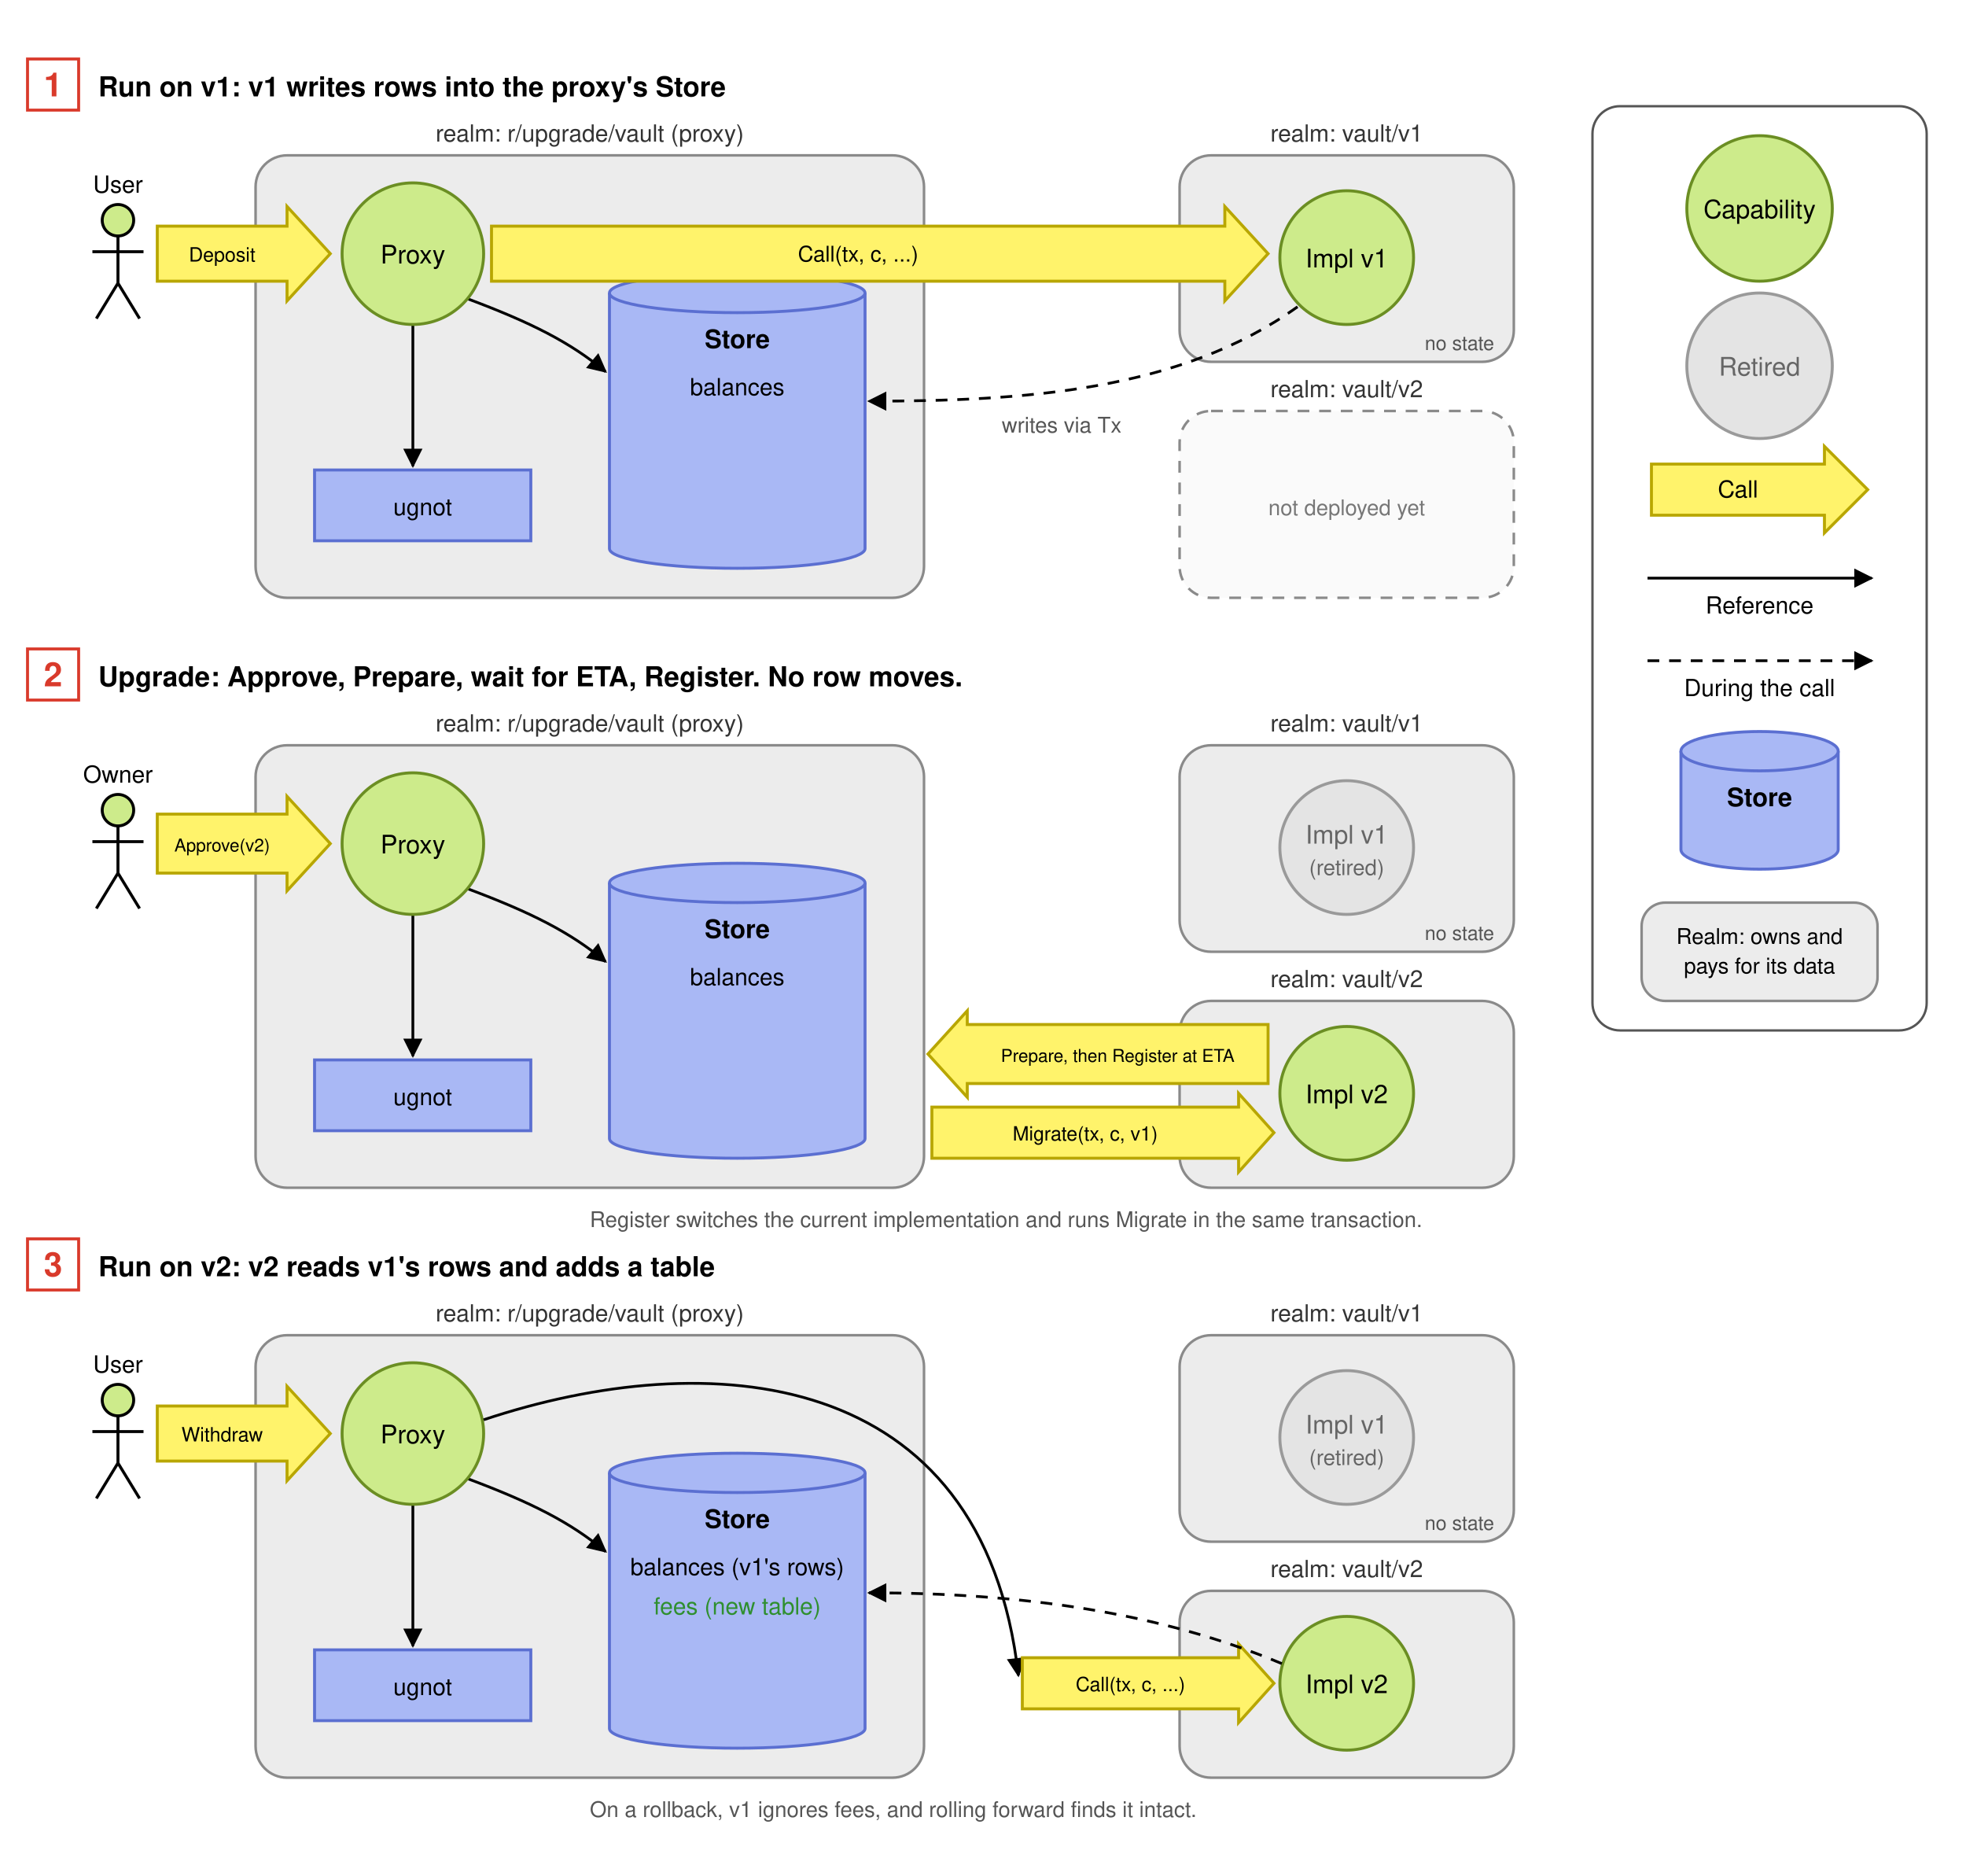
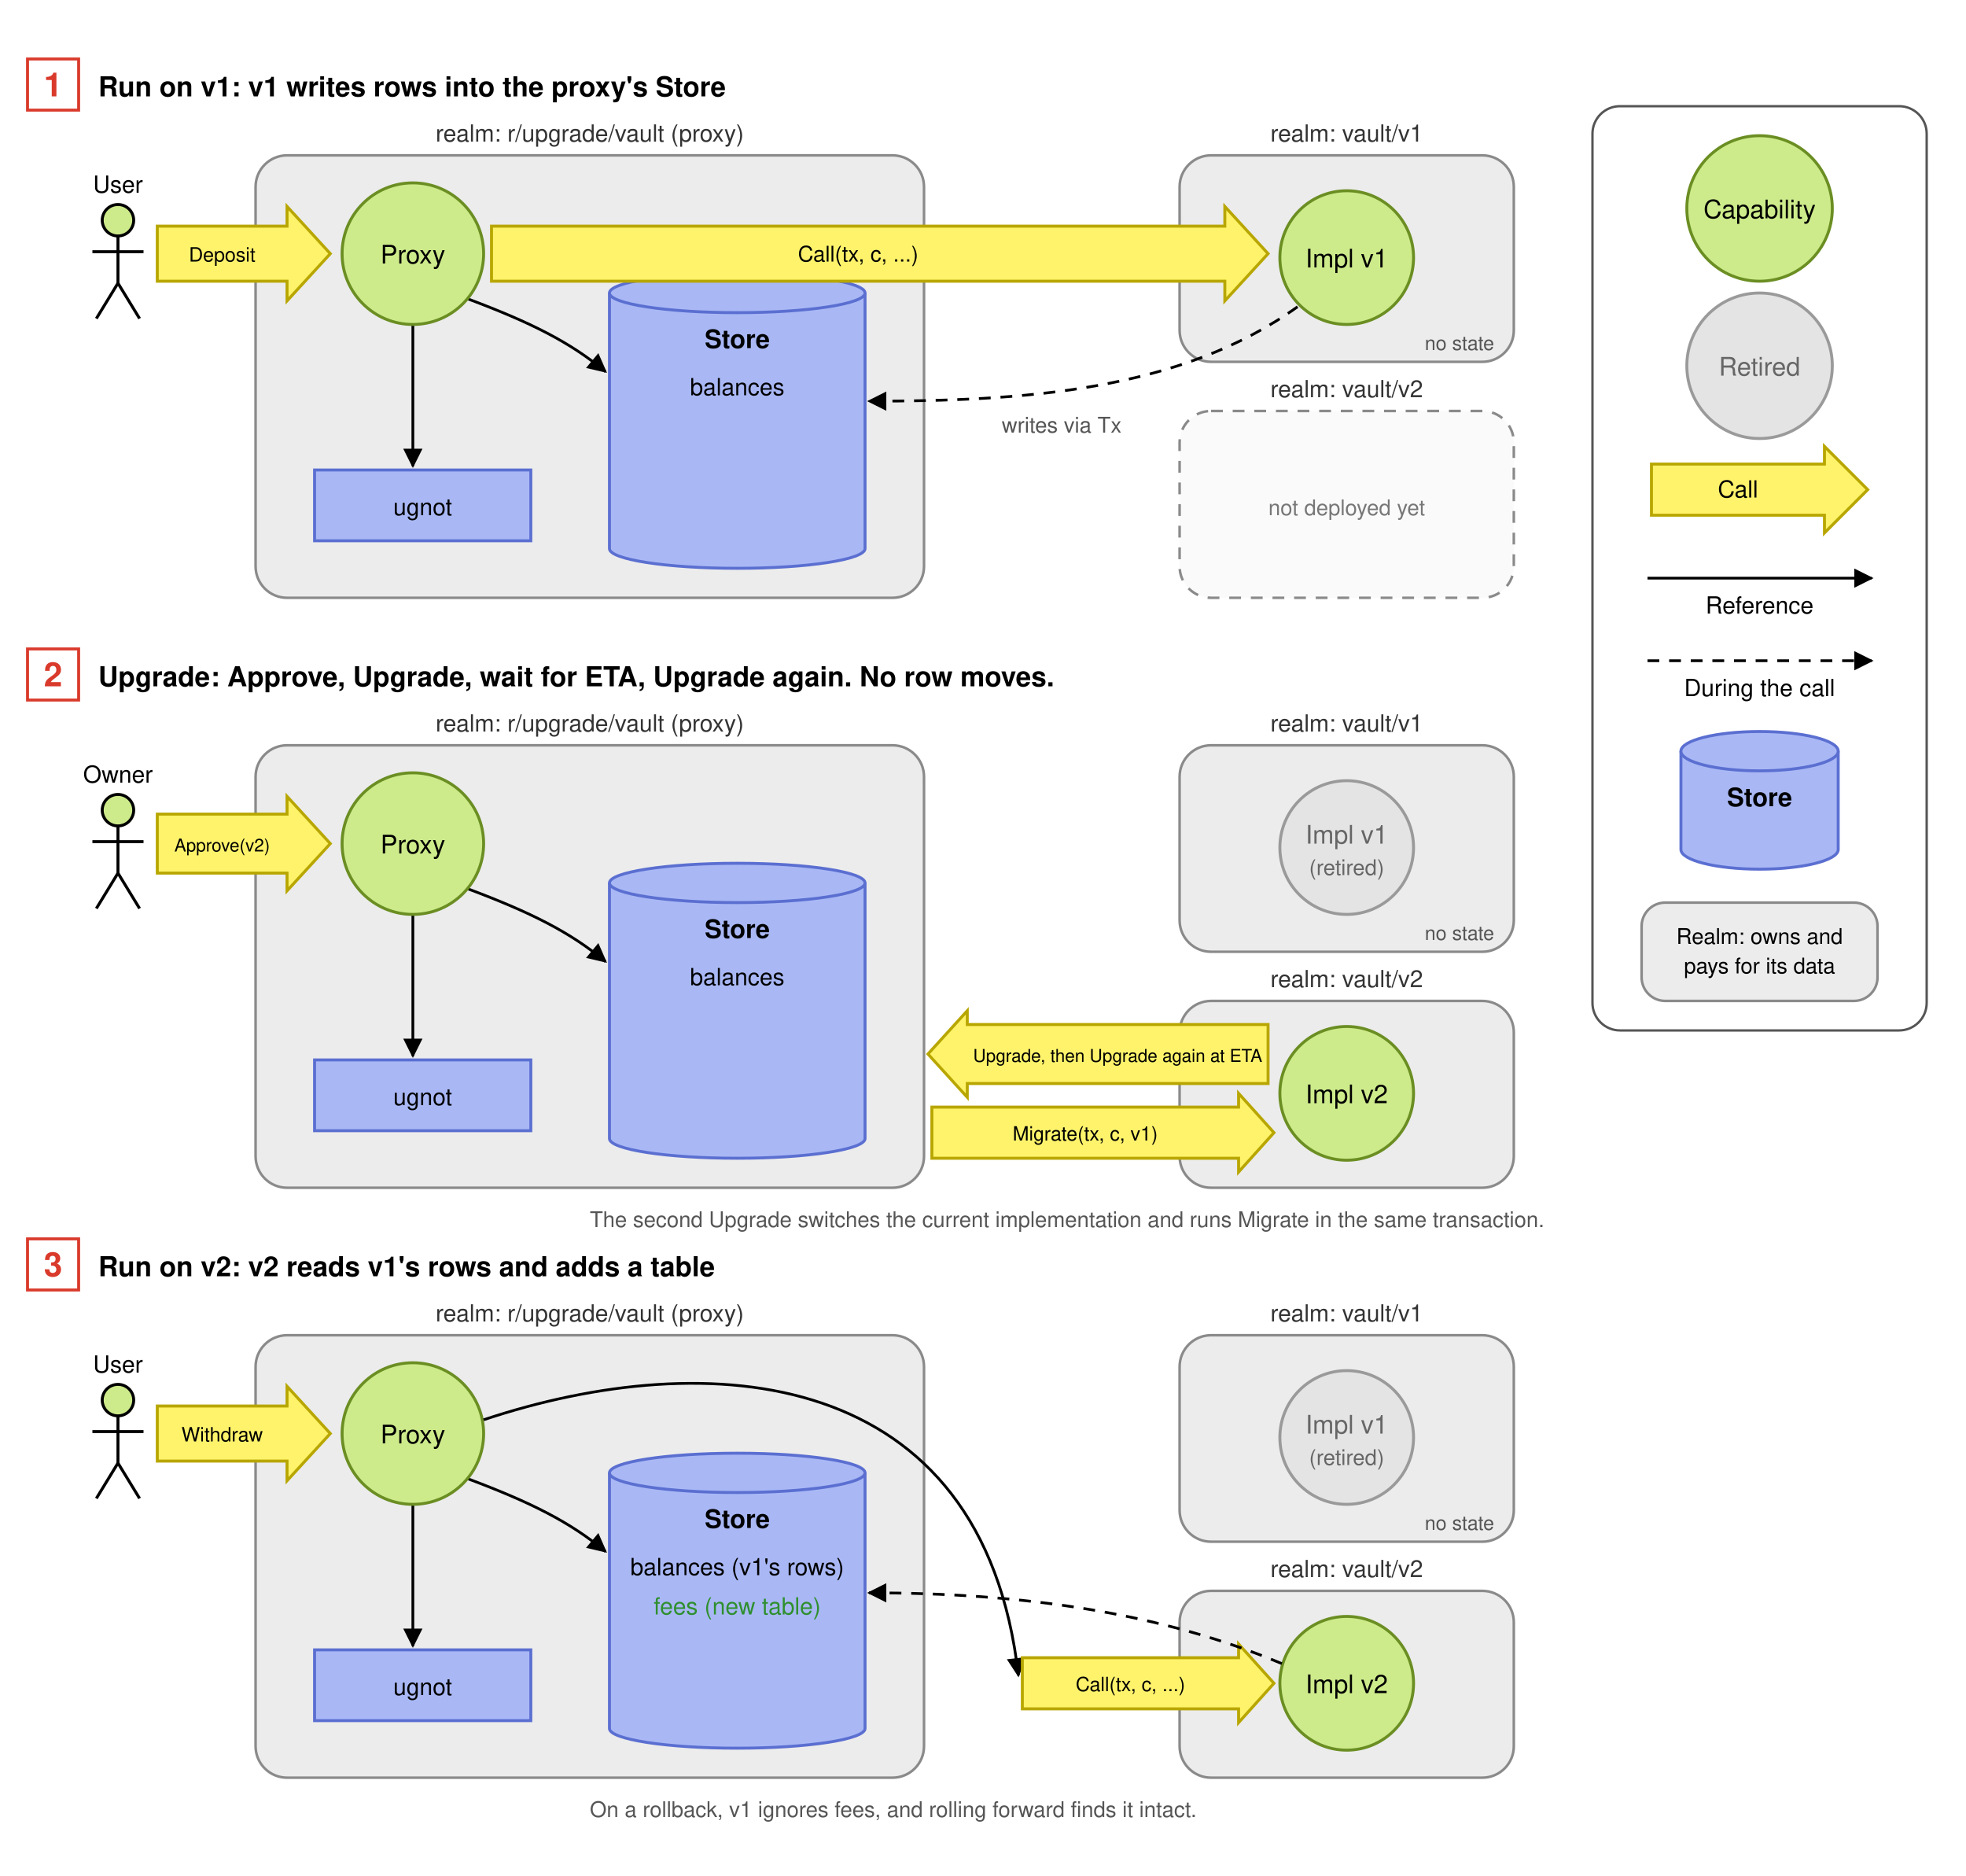
<svg xmlns="http://www.w3.org/2000/svg" width="1000" height="954" viewBox="0 0 1000 954">
  <defs>
    <marker id="arrow" viewBox="0 0 10 10" refX="9" refY="5" markerWidth="7" markerHeight="7" orient="auto-start-reverse">
      <path d="M0,0 L10,5 L0,10 z" fill="#000" />
    </marker>
  </defs>
  <rect width="1000" height="954" fill="#fff" />
  <g transform="translate(0,24)">
    <rect x="14" y="6" width="26" height="26" fill="#fff" stroke="#d93a2b" stroke-width="1.5" />
    <text x="27" y="25" font-size="17" text-anchor="middle" fill="#d93a2b" font-weight="bold" font-family="Helvetica, Arial, sans-serif">1</text>
    <text x="50" y="25" font-size="14" text-anchor="start" fill="#000" font-weight="bold" font-family="Helvetica, Arial, sans-serif">Run on v1: v1 writes rows into the proxy's Store</text>
    <rect x="130" y="55" width="340" height="225" rx="16" fill="#ececec" stroke="#8a8a8a" stroke-width="1.3" />
    <text x="300.0" y="48" font-size="12" text-anchor="middle" fill="#333" font-weight="normal" font-family="Helvetica, Arial, sans-serif">realm: r/upgrade/vault (proxy)</text>
    <rect x="160" y="215" width="110" height="36" fill="#a9b8f5" stroke="#5b6fd1" stroke-width="1.5" />
    <text x="215.0" y="238.0" font-size="12" text-anchor="middle" fill="#000" font-weight="normal" font-family="Helvetica, Arial, sans-serif">ugnot</text>
    <path d="M 310,125 L 310,255 A 65.0,10 0 0 0 440,255 L 440,125" fill="#a9b8f5" stroke="#5b6fd1" stroke-width="1.5" />
    <ellipse cx="375.0" cy="125" rx="65.0" ry="10" fill="#a9b8f5" stroke="#5b6fd1" stroke-width="1.5" />
    <text x="375.0" y="153" font-size="13" text-anchor="middle" fill="#000" font-weight="bold" font-family="Helvetica, Arial, sans-serif">Store</text>
    <text x="375.0" y="177" font-size="12" text-anchor="middle" fill="#000" font-weight="normal" font-family="Helvetica, Arial, sans-serif">balances</text>
    <path d="M 210,141 L 210,213" fill="none" stroke="#000" stroke-width="1.4" marker-end="url(#arrow)" />
    <path d="M 238,128 C 270,140 290,150 308,165" fill="none" stroke="#000" stroke-width="1.4" marker-end="url(#arrow)" />
    <rect x="600" y="55" width="170" height="105" rx="16" fill="#ececec" stroke="#8a8a8a" stroke-width="1.3" />
    <text x="685.0" y="48" font-size="12" text-anchor="middle" fill="#333" font-weight="normal" font-family="Helvetica, Arial, sans-serif">realm: vault/v1</text>
    <circle cx="685" cy="107" r="34" fill="#cdeb8b" stroke="#6b8e23" stroke-width="1.5" />
    <text x="685" y="112" font-size="13" text-anchor="middle" fill="#000" font-weight="normal" font-family="Helvetica, Arial, sans-serif">Impl v1</text>
    <rect x="600" y="185" width="170" height="95" rx="16" fill="#fafafa" stroke="#8a8a8a" stroke-width="1.3" stroke-dasharray="6,5" />
    <text x="685.0" y="178" font-size="12" text-anchor="middle" fill="#333" font-weight="normal" font-family="Helvetica, Arial, sans-serif">realm: vault/v2</text>
    <text x="685" y="238" font-size="11" text-anchor="middle" fill="#777" font-weight="normal" font-family="Helvetica, Arial, sans-serif">not deployed yet</text>
    <text x="760" y="154" font-size="10" text-anchor="end" fill="#555" font-weight="normal" font-family="Helvetica, Arial, sans-serif">no state</text>
    <circle cx="210" cy="105" r="36" fill="#cdeb8b" stroke="#6b8e23" stroke-width="1.5" />
    <text x="210" y="110" font-size="13" text-anchor="middle" fill="#000" font-weight="normal" font-family="Helvetica, Arial, sans-serif">Proxy</text>
    <text x="210" y="160" font-size="10" text-anchor="middle" fill="#000" font-weight="normal" font-family="Helvetica, Arial, sans-serif" />
    <g stroke="#000" stroke-width="1.5" fill="none">
      <circle cx="60" cy="88" r="8" fill="#cdeb8b" />
      <line x1="60" y1="96" x2="60" y2="120" />
      <line x1="47" y1="104" x2="73" y2="104" />
      <line x1="60" y1="120" x2="49" y2="138" />
      <line x1="60" y1="120" x2="71" y2="138" />
    </g>
    <text x="60" y="74" font-size="12" text-anchor="middle" fill="#000" font-weight="normal" font-family="Helvetica, Arial, sans-serif">User</text>
    <polygon points="80,91 146,91 146,81 168,105 146,129 146,119 80,119" fill="#fff36b" stroke="#b8a600" stroke-width="1.5" />
    <text x="113.0" y="109" font-size="10" text-anchor="middle" fill="#000" font-weight="normal" font-family="Helvetica, Arial, sans-serif">Deposit</text>
    <polygon points="250,91 623,91 623,81 645,105 623,129 623,119 250,119" fill="#fff36b" stroke="#b8a600" stroke-width="1.5" />
    <text x="436.5" y="109" font-size="11" text-anchor="middle" fill="#000" font-weight="normal" font-family="Helvetica, Arial, sans-serif">Call(tx, c, ...)</text>
    <path d="M 660,132 C 600,175 520,180 442,180" fill="none" stroke="#000" stroke-width="1.4" stroke-dasharray="6,5" marker-end="url(#arrow)" />
    <text x="540" y="196" font-size="11" text-anchor="middle" fill="#555" font-weight="normal" font-family="Helvetica, Arial, sans-serif">writes via Tx</text>
    <rect x="14" y="306" width="26" height="26" fill="#fff" stroke="#d93a2b" stroke-width="1.5" />
    <text x="27" y="325" font-size="17" text-anchor="middle" fill="#d93a2b" font-weight="bold" font-family="Helvetica, Arial, sans-serif">2</text>
-     <text x="50" y="325" font-size="14" text-anchor="start" fill="#000" font-weight="bold" font-family="Helvetica, Arial, sans-serif">Upgrade: Approve, Prepare, wait for ETA, Register. No row moves.</text>
+     <text x="50" y="325" font-size="14" text-anchor="start" fill="#000" font-weight="bold" font-family="Helvetica, Arial, sans-serif">Upgrade: Approve, Upgrade, wait for ETA, Upgrade again. No row moves.</text>
    <rect x="130" y="355" width="340" height="225" rx="16" fill="#ececec" stroke="#8a8a8a" stroke-width="1.3" />
    <text x="300.0" y="348" font-size="12" text-anchor="middle" fill="#333" font-weight="normal" font-family="Helvetica, Arial, sans-serif">realm: r/upgrade/vault (proxy)</text>
    <rect x="160" y="515" width="110" height="36" fill="#a9b8f5" stroke="#5b6fd1" stroke-width="1.5" />
    <text x="215.0" y="538.0" font-size="12" text-anchor="middle" fill="#000" font-weight="normal" font-family="Helvetica, Arial, sans-serif">ugnot</text>
    <path d="M 310,425 L 310,555 A 65.0,10 0 0 0 440,555 L 440,425" fill="#a9b8f5" stroke="#5b6fd1" stroke-width="1.5" />
    <ellipse cx="375.0" cy="425" rx="65.0" ry="10" fill="#a9b8f5" stroke="#5b6fd1" stroke-width="1.5" />
    <text x="375.0" y="453" font-size="13" text-anchor="middle" fill="#000" font-weight="bold" font-family="Helvetica, Arial, sans-serif">Store</text>
    <text x="375.0" y="477" font-size="12" text-anchor="middle" fill="#000" font-weight="normal" font-family="Helvetica, Arial, sans-serif">balances</text>
    <path d="M 210,441 L 210,513" fill="none" stroke="#000" stroke-width="1.4" marker-end="url(#arrow)" />
    <path d="M 238,428 C 270,440 290,450 308,465" fill="none" stroke="#000" stroke-width="1.4" marker-end="url(#arrow)" />
    <rect x="600" y="355" width="170" height="105" rx="16" fill="#ececec" stroke="#8a8a8a" stroke-width="1.3" />
    <text x="685.0" y="348" font-size="12" text-anchor="middle" fill="#333" font-weight="normal" font-family="Helvetica, Arial, sans-serif">realm: vault/v1</text>
    <circle cx="685" cy="407" r="34" fill="#e4e4e4" stroke="#9a9a9a" stroke-width="1.5" />
    <text x="685" y="405" font-size="13" text-anchor="middle" fill="#666" font-weight="normal" font-family="Helvetica, Arial, sans-serif">Impl v1</text>
    <text x="685" y="421" font-size="11" text-anchor="middle" fill="#666" font-weight="normal" font-family="Helvetica, Arial, sans-serif">(retired)</text>
    <rect x="600" y="485" width="170" height="95" rx="16" fill="#ececec" stroke="#8a8a8a" stroke-width="1.3" />
    <text x="685.0" y="478" font-size="12" text-anchor="middle" fill="#333" font-weight="normal" font-family="Helvetica, Arial, sans-serif">realm: vault/v2</text>
    <circle cx="685" cy="532" r="34" fill="#cdeb8b" stroke="#6b8e23" stroke-width="1.5" />
    <text x="685" y="537" font-size="13" text-anchor="middle" fill="#000" font-weight="normal" font-family="Helvetica, Arial, sans-serif">Impl v2</text>
    <text x="760" y="454" font-size="10" text-anchor="end" fill="#555" font-weight="normal" font-family="Helvetica, Arial, sans-serif">no state</text>
    <circle cx="210" cy="405" r="36" fill="#cdeb8b" stroke="#6b8e23" stroke-width="1.5" />
    <text x="210" y="410" font-size="13" text-anchor="middle" fill="#000" font-weight="normal" font-family="Helvetica, Arial, sans-serif">Proxy</text>
    <g stroke="#000" stroke-width="1.5" fill="none">
      <circle cx="60" cy="388" r="8" fill="#cdeb8b" />
      <line x1="60" y1="396" x2="60" y2="420" />
      <line x1="47" y1="404" x2="73" y2="404" />
      <line x1="60" y1="420" x2="49" y2="438" />
      <line x1="60" y1="420" x2="71" y2="438" />
    </g>
    <text x="60" y="374" font-size="12" text-anchor="middle" fill="#000" font-weight="normal" font-family="Helvetica, Arial, sans-serif">Owner</text>
    <polygon points="80,390 146,390 146,381 168,405 146,429 146,420 80,420" fill="#fff36b" stroke="#b8a600" stroke-width="1.5" />
    <text x="113.0" y="409" font-size="9" text-anchor="middle" fill="#000" font-weight="normal" font-family="Helvetica, Arial, sans-serif">Approve(v2)</text>
    <polygon points="645,497 492,497 492,490 472,512 492,534 492,527 645,527" fill="#fff36b" stroke="#b8a600" stroke-width="1.5" />
-     <text x="568.5" y="516" font-size="9" text-anchor="middle" fill="#000" font-weight="normal" font-family="Helvetica, Arial, sans-serif">Prepare, then Register at ETA</text>
+     <text x="568.5" y="516" font-size="9" text-anchor="middle" fill="#000" font-weight="normal" font-family="Helvetica, Arial, sans-serif">Upgrade, then Upgrade again at ETA</text>
    <polygon points="474,539 630,539 630,532 648,552 630,572 630,565 474,565" fill="#fff36b" stroke="#b8a600" stroke-width="1.5" />
    <text x="552.0" y="556" font-size="10" text-anchor="middle" fill="#000" font-weight="normal" font-family="Helvetica, Arial, sans-serif">Migrate(tx, c, v1)</text>
-     <text x="300" y="600" font-size="11" text-anchor="start" fill="#555" font-weight="normal" font-family="Helvetica, Arial, sans-serif">Register switches the current implementation and runs Migrate in the same transaction.</text>
+     <text x="300" y="600" font-size="11" text-anchor="start" fill="#555" font-weight="normal" font-family="Helvetica, Arial, sans-serif">The second Upgrade switches the current implementation and runs Migrate in the same transaction.</text>
    <rect x="14" y="606" width="26" height="26" fill="#fff" stroke="#d93a2b" stroke-width="1.5" />
    <text x="27" y="625" font-size="17" text-anchor="middle" fill="#d93a2b" font-weight="bold" font-family="Helvetica, Arial, sans-serif">3</text>
    <text x="50" y="625" font-size="14" text-anchor="start" fill="#000" font-weight="bold" font-family="Helvetica, Arial, sans-serif">Run on v2: v2 reads v1's rows and adds a table</text>
    <rect x="130" y="655" width="340" height="225" rx="16" fill="#ececec" stroke="#8a8a8a" stroke-width="1.3" />
    <text x="300.0" y="648" font-size="12" text-anchor="middle" fill="#333" font-weight="normal" font-family="Helvetica, Arial, sans-serif">realm: r/upgrade/vault (proxy)</text>
    <rect x="160" y="815" width="110" height="36" fill="#a9b8f5" stroke="#5b6fd1" stroke-width="1.5" />
    <text x="215.0" y="838.0" font-size="12" text-anchor="middle" fill="#000" font-weight="normal" font-family="Helvetica, Arial, sans-serif">ugnot</text>
    <path d="M 310,725 L 310,855 A 65.0,10 0 0 0 440,855 L 440,725" fill="#a9b8f5" stroke="#5b6fd1" stroke-width="1.5" />
    <ellipse cx="375.0" cy="725" rx="65.0" ry="10" fill="#a9b8f5" stroke="#5b6fd1" stroke-width="1.5" />
    <text x="375.0" y="753" font-size="13" text-anchor="middle" fill="#000" font-weight="bold" font-family="Helvetica, Arial, sans-serif">Store</text>
    <text x="375.0" y="777" font-size="12" text-anchor="middle" fill="#000" font-weight="normal" font-family="Helvetica, Arial, sans-serif">balances (v1's rows)</text>
    <text x="375.0" y="797" font-size="12" text-anchor="middle" fill="#2f8f2f" font-weight="normal" font-family="Helvetica, Arial, sans-serif">fees  (new table)</text>
    <path d="M 210,741 L 210,813" fill="none" stroke="#000" stroke-width="1.4" marker-end="url(#arrow)" />
    <path d="M 238,728 C 270,740 290,750 308,765" fill="none" stroke="#000" stroke-width="1.4" marker-end="url(#arrow)" />
    <rect x="600" y="655" width="170" height="105" rx="16" fill="#ececec" stroke="#8a8a8a" stroke-width="1.3" />
    <text x="685.0" y="648" font-size="12" text-anchor="middle" fill="#333" font-weight="normal" font-family="Helvetica, Arial, sans-serif">realm: vault/v1</text>
    <circle cx="685" cy="707" r="34" fill="#e4e4e4" stroke="#9a9a9a" stroke-width="1.5" />
    <text x="685" y="705" font-size="13" text-anchor="middle" fill="#666" font-weight="normal" font-family="Helvetica, Arial, sans-serif">Impl v1</text>
    <text x="685" y="721" font-size="11" text-anchor="middle" fill="#666" font-weight="normal" font-family="Helvetica, Arial, sans-serif">(retired)</text>
    <rect x="600" y="785" width="170" height="95" rx="16" fill="#ececec" stroke="#8a8a8a" stroke-width="1.3" />
    <text x="685.0" y="778" font-size="12" text-anchor="middle" fill="#333" font-weight="normal" font-family="Helvetica, Arial, sans-serif">realm: vault/v2</text>
    <circle cx="685" cy="832" r="34" fill="#cdeb8b" stroke="#6b8e23" stroke-width="1.5" />
    <text x="685" y="837" font-size="13" text-anchor="middle" fill="#000" font-weight="normal" font-family="Helvetica, Arial, sans-serif">Impl v2</text>
    <text x="760" y="754" font-size="10" text-anchor="end" fill="#555" font-weight="normal" font-family="Helvetica, Arial, sans-serif">no state</text>
    <circle cx="210" cy="705" r="36" fill="#cdeb8b" stroke="#6b8e23" stroke-width="1.5" />
    <text x="210" y="710" font-size="13" text-anchor="middle" fill="#000" font-weight="normal" font-family="Helvetica, Arial, sans-serif">Proxy</text>
    <g stroke="#000" stroke-width="1.5" fill="none">
      <circle cx="60" cy="688" r="8" fill="#cdeb8b" />
      <line x1="60" y1="696" x2="60" y2="720" />
      <line x1="47" y1="704" x2="73" y2="704" />
      <line x1="60" y1="720" x2="49" y2="738" />
      <line x1="60" y1="720" x2="71" y2="738" />
    </g>
    <text x="60" y="674" font-size="12" text-anchor="middle" fill="#000" font-weight="normal" font-family="Helvetica, Arial, sans-serif">User</text>
    <polygon points="80,691 146,691 146,681 168,705 146,729 146,719 80,719" fill="#fff36b" stroke="#b8a600" stroke-width="1.5" />
    <text x="113.0" y="709" font-size="10" text-anchor="middle" fill="#000" font-weight="normal" font-family="Helvetica, Arial, sans-serif">Withdraw</text>
    <path d="M 246,698 C 360,660 500,670 518,828" fill="none" stroke="#000" stroke-width="1.4" marker-end="url(#arrow)" />
    <polygon points="520,819 630,819 630,812 648,832 630,852 630,845 520,845" fill="#fff36b" stroke="#b8a600" stroke-width="1.5" />
    <text x="575.0" y="836" font-size="10" text-anchor="middle" fill="#000" font-weight="normal" font-family="Helvetica, Arial, sans-serif">Call(tx, c, ...)</text>
    <path d="M 652,822 C 590,796 520,786 442,786" fill="none" stroke="#000" stroke-width="1.4" stroke-dasharray="6,5" marker-end="url(#arrow)" />
    <text x="300" y="900" font-size="11" text-anchor="start" fill="#555" font-weight="normal" font-family="Helvetica, Arial, sans-serif">On a rollback, v1 ignores fees, and rolling forward finds it intact.</text>
    <rect x="810" y="30" width="170" height="470" rx="14" fill="#fff" stroke="#555" stroke-width="1.2" />
    <circle cx="895" cy="82" r="37" fill="#cdeb8b" stroke="#6b8e23" stroke-width="1.5" />
    <text x="895" y="87" font-size="13" text-anchor="middle" fill="#000" font-weight="normal" font-family="Helvetica, Arial, sans-serif">Capability</text>
    <circle cx="895" cy="162" r="37" fill="#e4e4e4" stroke="#9a9a9a" stroke-width="1.5" />
    <text x="895" y="167" font-size="13" text-anchor="middle" fill="#666" font-weight="normal" font-family="Helvetica, Arial, sans-serif">Retired</text>
    <polygon points="840,212 928,212 928,203 950,225 928,247 928,238 840,238" fill="#fff36b" stroke="#b8a600" stroke-width="1.5" />
    <text x="884.0" y="229" font-size="12" text-anchor="middle" fill="#000" font-weight="normal" font-family="Helvetica, Arial, sans-serif">Call</text>
    <path d="M 838,270 L 952,270" fill="none" stroke="#000" stroke-width="1.4" marker-end="url(#arrow)" />
    <text x="895" y="288" font-size="12" text-anchor="middle" fill="#000" font-weight="normal" font-family="Helvetica, Arial, sans-serif">Reference</text>
    <path d="M 838,312 L 952,312" fill="none" stroke="#000" stroke-width="1.4" stroke-dasharray="6,5" marker-end="url(#arrow)" />
    <text x="895" y="330" font-size="12" text-anchor="middle" fill="#000" font-weight="normal" font-family="Helvetica, Arial, sans-serif">During the call</text>
    <path d="M 855,358 L 855,408 A 40.0,10 0 0 0 935,408 L 935,358" fill="#a9b8f5" stroke="#5b6fd1" stroke-width="1.5" />
    <ellipse cx="895.0" cy="358" rx="40.0" ry="10" fill="#a9b8f5" stroke="#5b6fd1" stroke-width="1.5" />
    <text x="895.0" y="386" font-size="13" text-anchor="middle" fill="#000" font-weight="bold" font-family="Helvetica, Arial, sans-serif">Store</text>
    <rect x="835" y="435" width="120" height="50" rx="12" fill="#ececec" stroke="#8a8a8a" stroke-width="1.3" />
    <text x="895" y="456" font-size="11" text-anchor="middle" fill="#000" font-weight="normal" font-family="Helvetica, Arial, sans-serif">Realm: owns and</text>
    <text x="895" y="471" font-size="11" text-anchor="middle" fill="#000" font-weight="normal" font-family="Helvetica, Arial, sans-serif">pays for its data</text>
  </g>
</svg>
